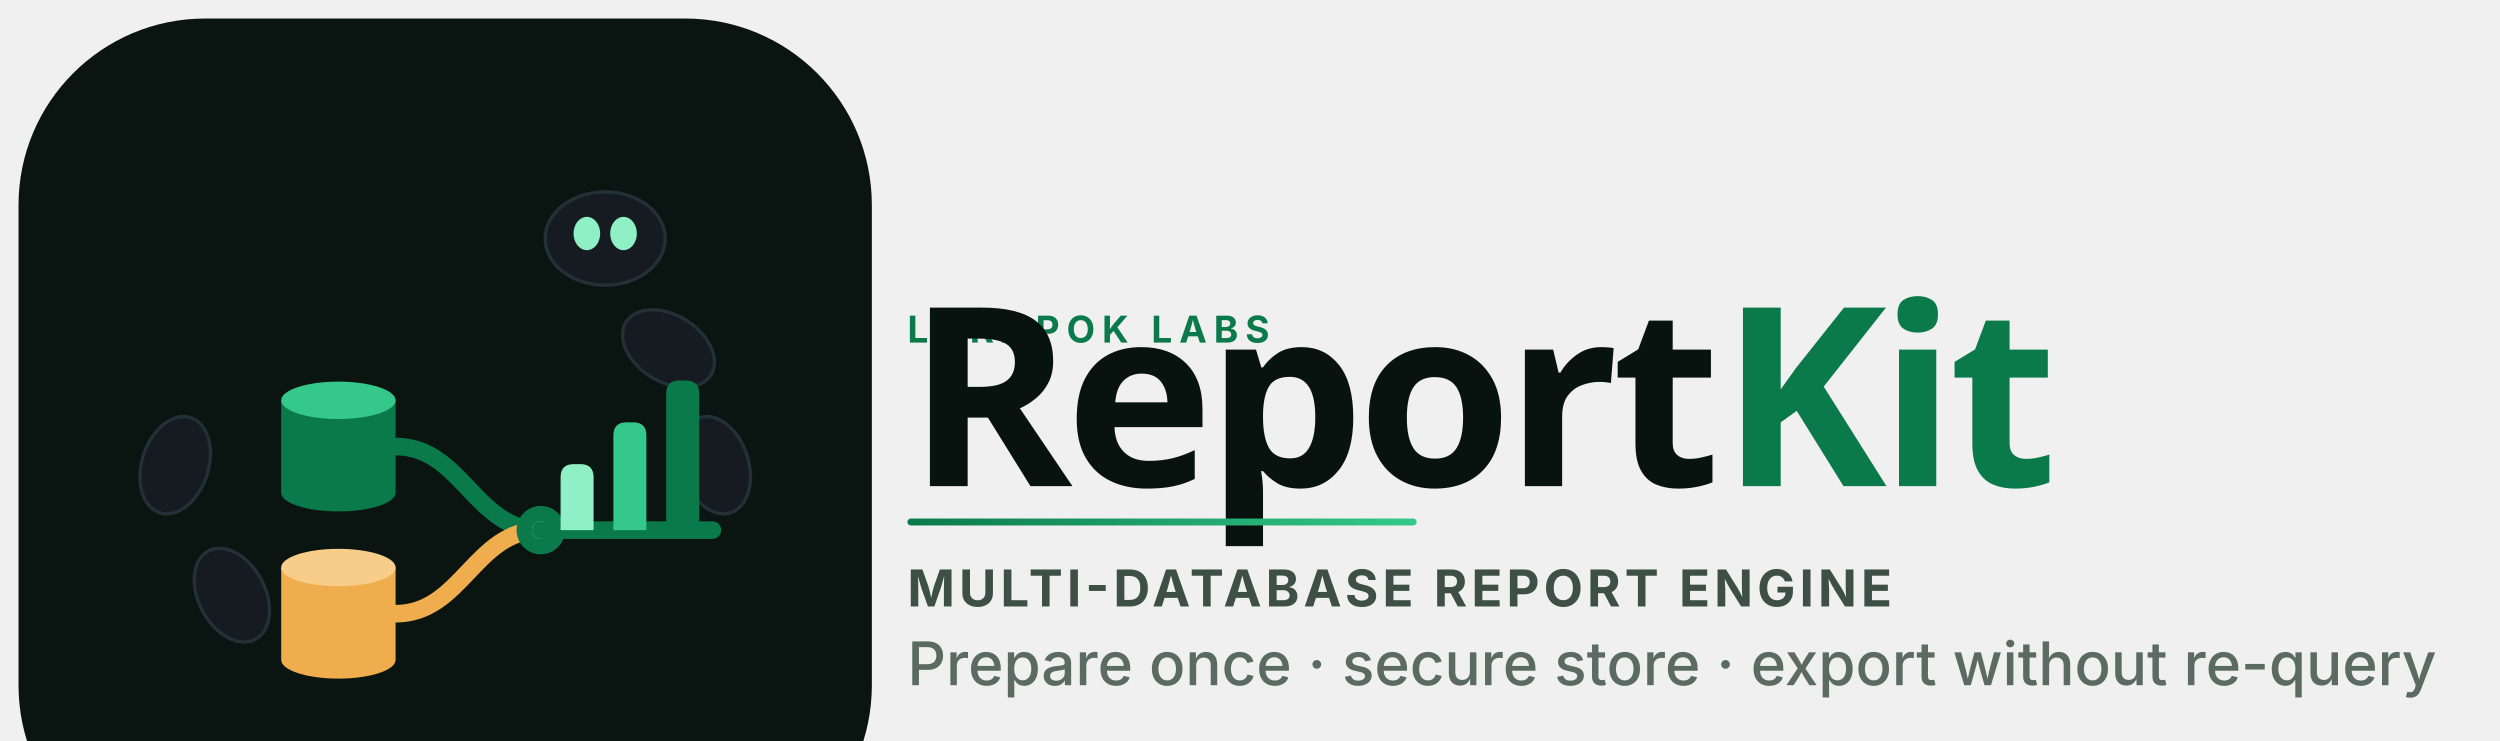
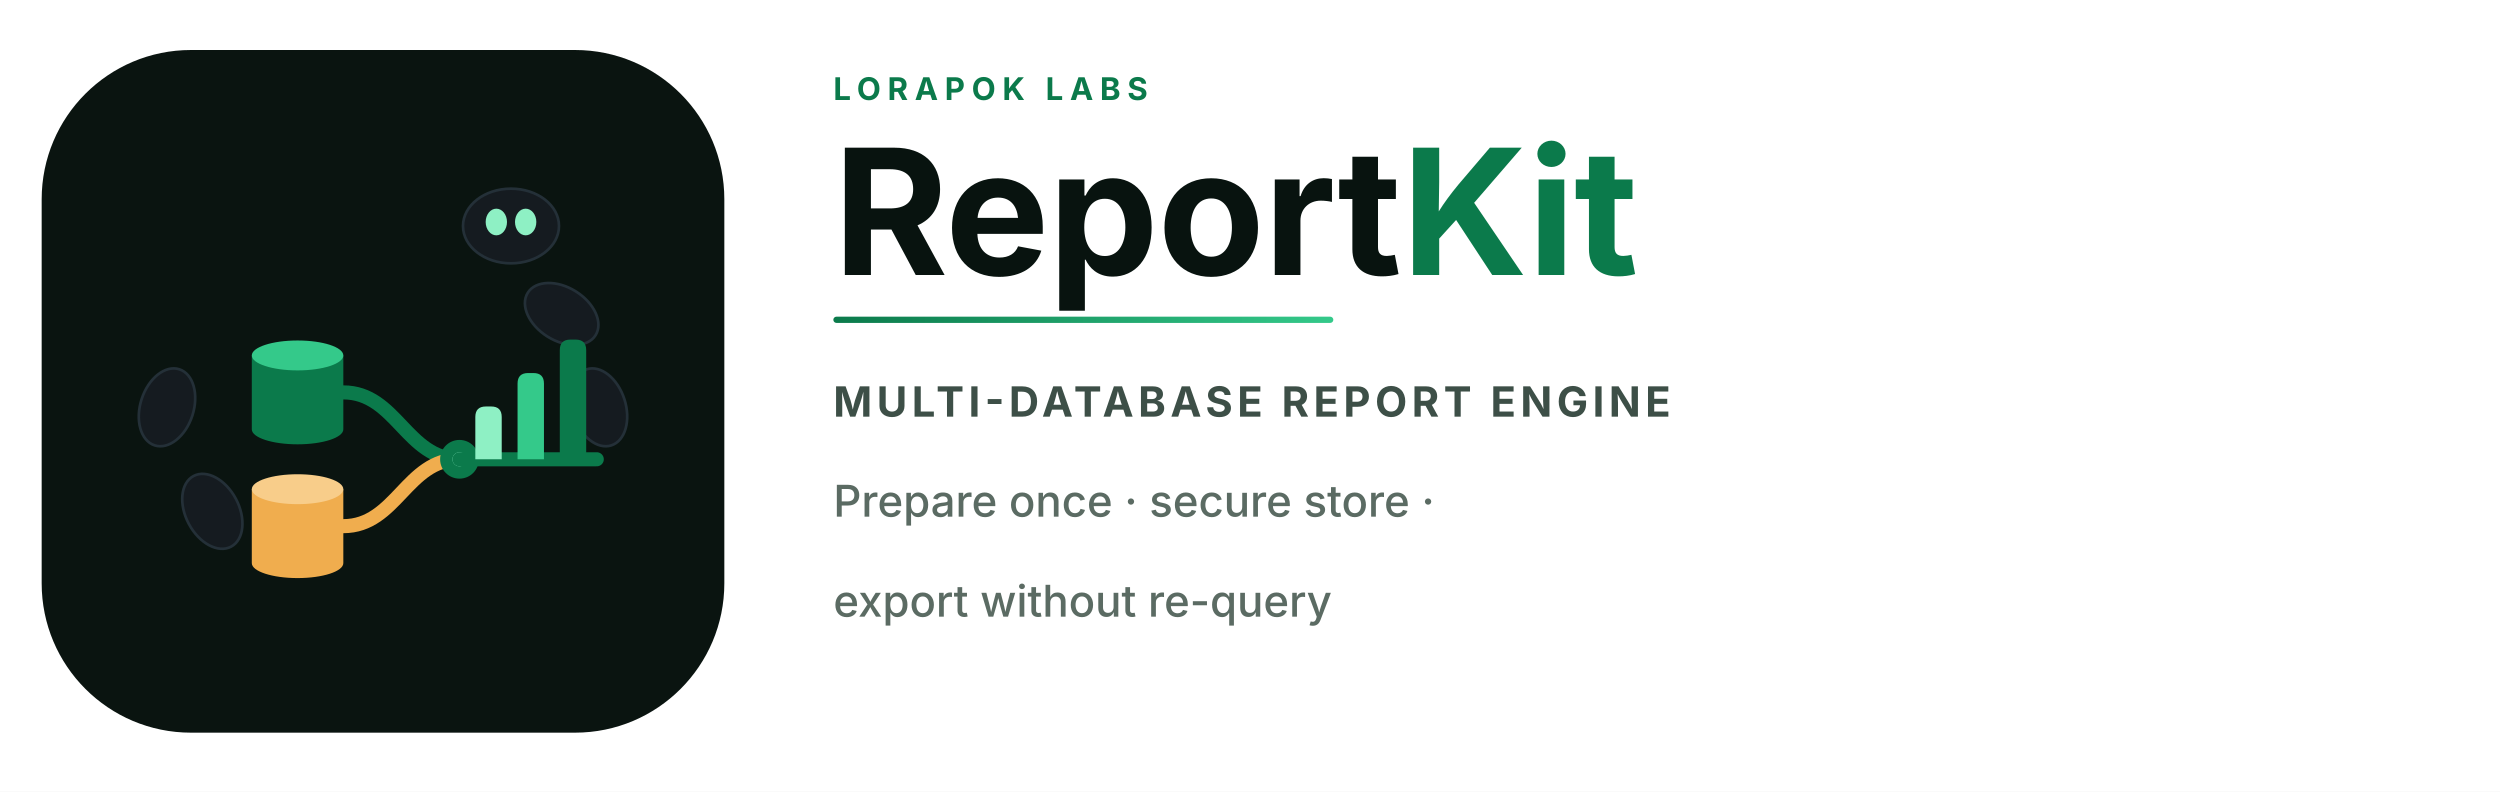
- <svg xmlns="http://www.w3.org/2000/svg" viewBox="0 0 1080 320" width="1080" height="320" role="img" aria-label="ReportKit">
+ <svg xmlns="http://www.w3.org/2000/svg" viewBox="0 0 1200 380" width="1200" height="380" role="img" aria-label="ReportKit">
  <defs>
    <linearGradient id="accent" x1="0" y1="0" x2="1" y2="0">
      <stop offset="0" stop-color="#0b7a4b" />
      <stop offset="1" stop-color="#34c98a" />
    </linearGradient>
  </defs>
-   <g transform="translate(8 8) scale(0.72)">
+   <rect width="1200" height="380" fill="#ffffff" />
+   <g transform="translate(20 24) scale(0.64)">
    <rect width="512" height="512" rx="112" fill="#0a1410" />
    <g fill="#151b20" stroke="#243038" stroke-width="2">
      <ellipse cx="390" cy="198" rx="30" ry="20" transform="rotate(32 390 198)" />
      <ellipse cx="418" cy="268" rx="30" ry="20" transform="rotate(72 418 268)" />
      <ellipse cx="128" cy="346" rx="30" ry="20" transform="rotate(-118 128 346)" />
      <ellipse cx="94" cy="268" rx="30" ry="20" transform="rotate(-72 94 268)" />
    </g>
    <g transform="translate(352 132)">
      <ellipse cx="0" cy="0" rx="36" ry="28" fill="#151b20" stroke="#243038" stroke-width="2" />
      <ellipse cx="-11" cy="-3" rx="8" ry="10" fill="#8ef0c4" />
      <ellipse cx="11" cy="-3" rx="8" ry="10" fill="#8ef0c4" />
    </g>
    <g transform="translate(118 138) scale(0.66)">
      <path d="M 164,180 C 224,180 236,256 296,256" fill="none" stroke="#0b7a4b" stroke-width="16" stroke-linecap="round" />
      <path d="M 164,332 C 224,332 236,256 296,256" fill="none" stroke="#f0ad4e" stroke-width="16" stroke-linecap="round" />
      <path d="M 60,138 L 60,222 A 52,17 0 0 0 164,222 L 164,138 Z" fill="#0b7a4b" />
      <ellipse cx="112" cy="138" rx="52" ry="17" fill="#34c98a" />
      <path d="M 60,290 L 60,374 A 52,17 0 0 0 164,374 L 164,290 Z" fill="#f0ad4e" />
      <ellipse cx="112" cy="290" rx="52" ry="17" fill="#f8cd8a" />
      <circle cx="296" cy="256" r="22" fill="#0b7a4b" />
      <circle cx="296" cy="256" r="8" fill="#8ef0c4" />
      <path d="M 296,256 L 452,256" fill="none" stroke="#0b7a4b" stroke-width="16" stroke-linecap="round" />
      <path d="M 314,256 L 314,208 Q 314,196 326,196 L 332,196 Q 344,196 344,208 L 344,256 Z" fill="#8ef0c4" />
      <path d="M 362,256 L 362,170 Q 362,158 374,158 L 380,158 Q 392,158 392,170 L 392,256 Z" fill="#34c98a" />
      <path d="M 410,256 L 410,132 Q 410,120 422,120 L 428,120 Q 440,120 440,132 L 440,256 Z" fill="#0b7a4b" />
    </g>
  </g>
-   <text x="392" y="148" font-family="Manrope, Inter, sans-serif" font-size="16" font-weight="700" fill="#0b7a4b" letter-spacing="3">LORAPOK LABS</text>
-   <text x="392" y="210" font-family="Sora, Manrope, sans-serif" font-size="108" font-weight="700" letter-spacing="-3" fill="#08130f">Report<tspan fill="#0b7a4b">Kit</tspan>
-   </text>
-   <rect x="392" y="224" width="220" height="3" rx="1.5" fill="url(#accent)" />
-   <text x="392" y="262" font-family="Manrope, Inter, sans-serif" font-size="22" font-weight="700" fill="#3d4f47" letter-spacing="1.8">MULTI-DATABASE REPORT ENGINE</text>
-   <text x="392" y="296" font-family="Manrope, Inter, sans-serif" font-size="26" font-weight="500" fill="#5b6b63">Prepare once · secure store · export without re-query</text>
+   <g transform="translate(400 0)">
+     <text x="0" y="48" font-family="Manrope, Inter, sans-serif" font-size="15" font-weight="700" fill="#0b7a4b" letter-spacing="3.2">LORAPOK LABS</text>
+     <text x="0" y="132" font-family="Sora, Manrope, Inter, sans-serif" font-size="84" font-weight="700" letter-spacing="-0.5" fill="#08130f">Report<tspan fill="#0b7a4b">Kit</tspan>
+     </text>
+     <rect x="0" y="152" width="240" height="3" rx="1.5" fill="url(#accent)" />
+     <text x="0" y="200" font-family="Manrope, Inter, sans-serif" font-size="20" font-weight="700" fill="#3d4f47" letter-spacing="2.2">MULTI-DATABASE REPORT ENGINE</text>
+     <text x="0" y="248" font-family="Manrope, Inter, sans-serif" font-size="21" font-weight="500" fill="#5b6b63">Prepare once · secure store ·</text>
+     <text x="0" y="296" font-family="Manrope, Inter, sans-serif" font-size="21" font-weight="500" fill="#5b6b63">export without re-query</text>
+   </g>
</svg>
